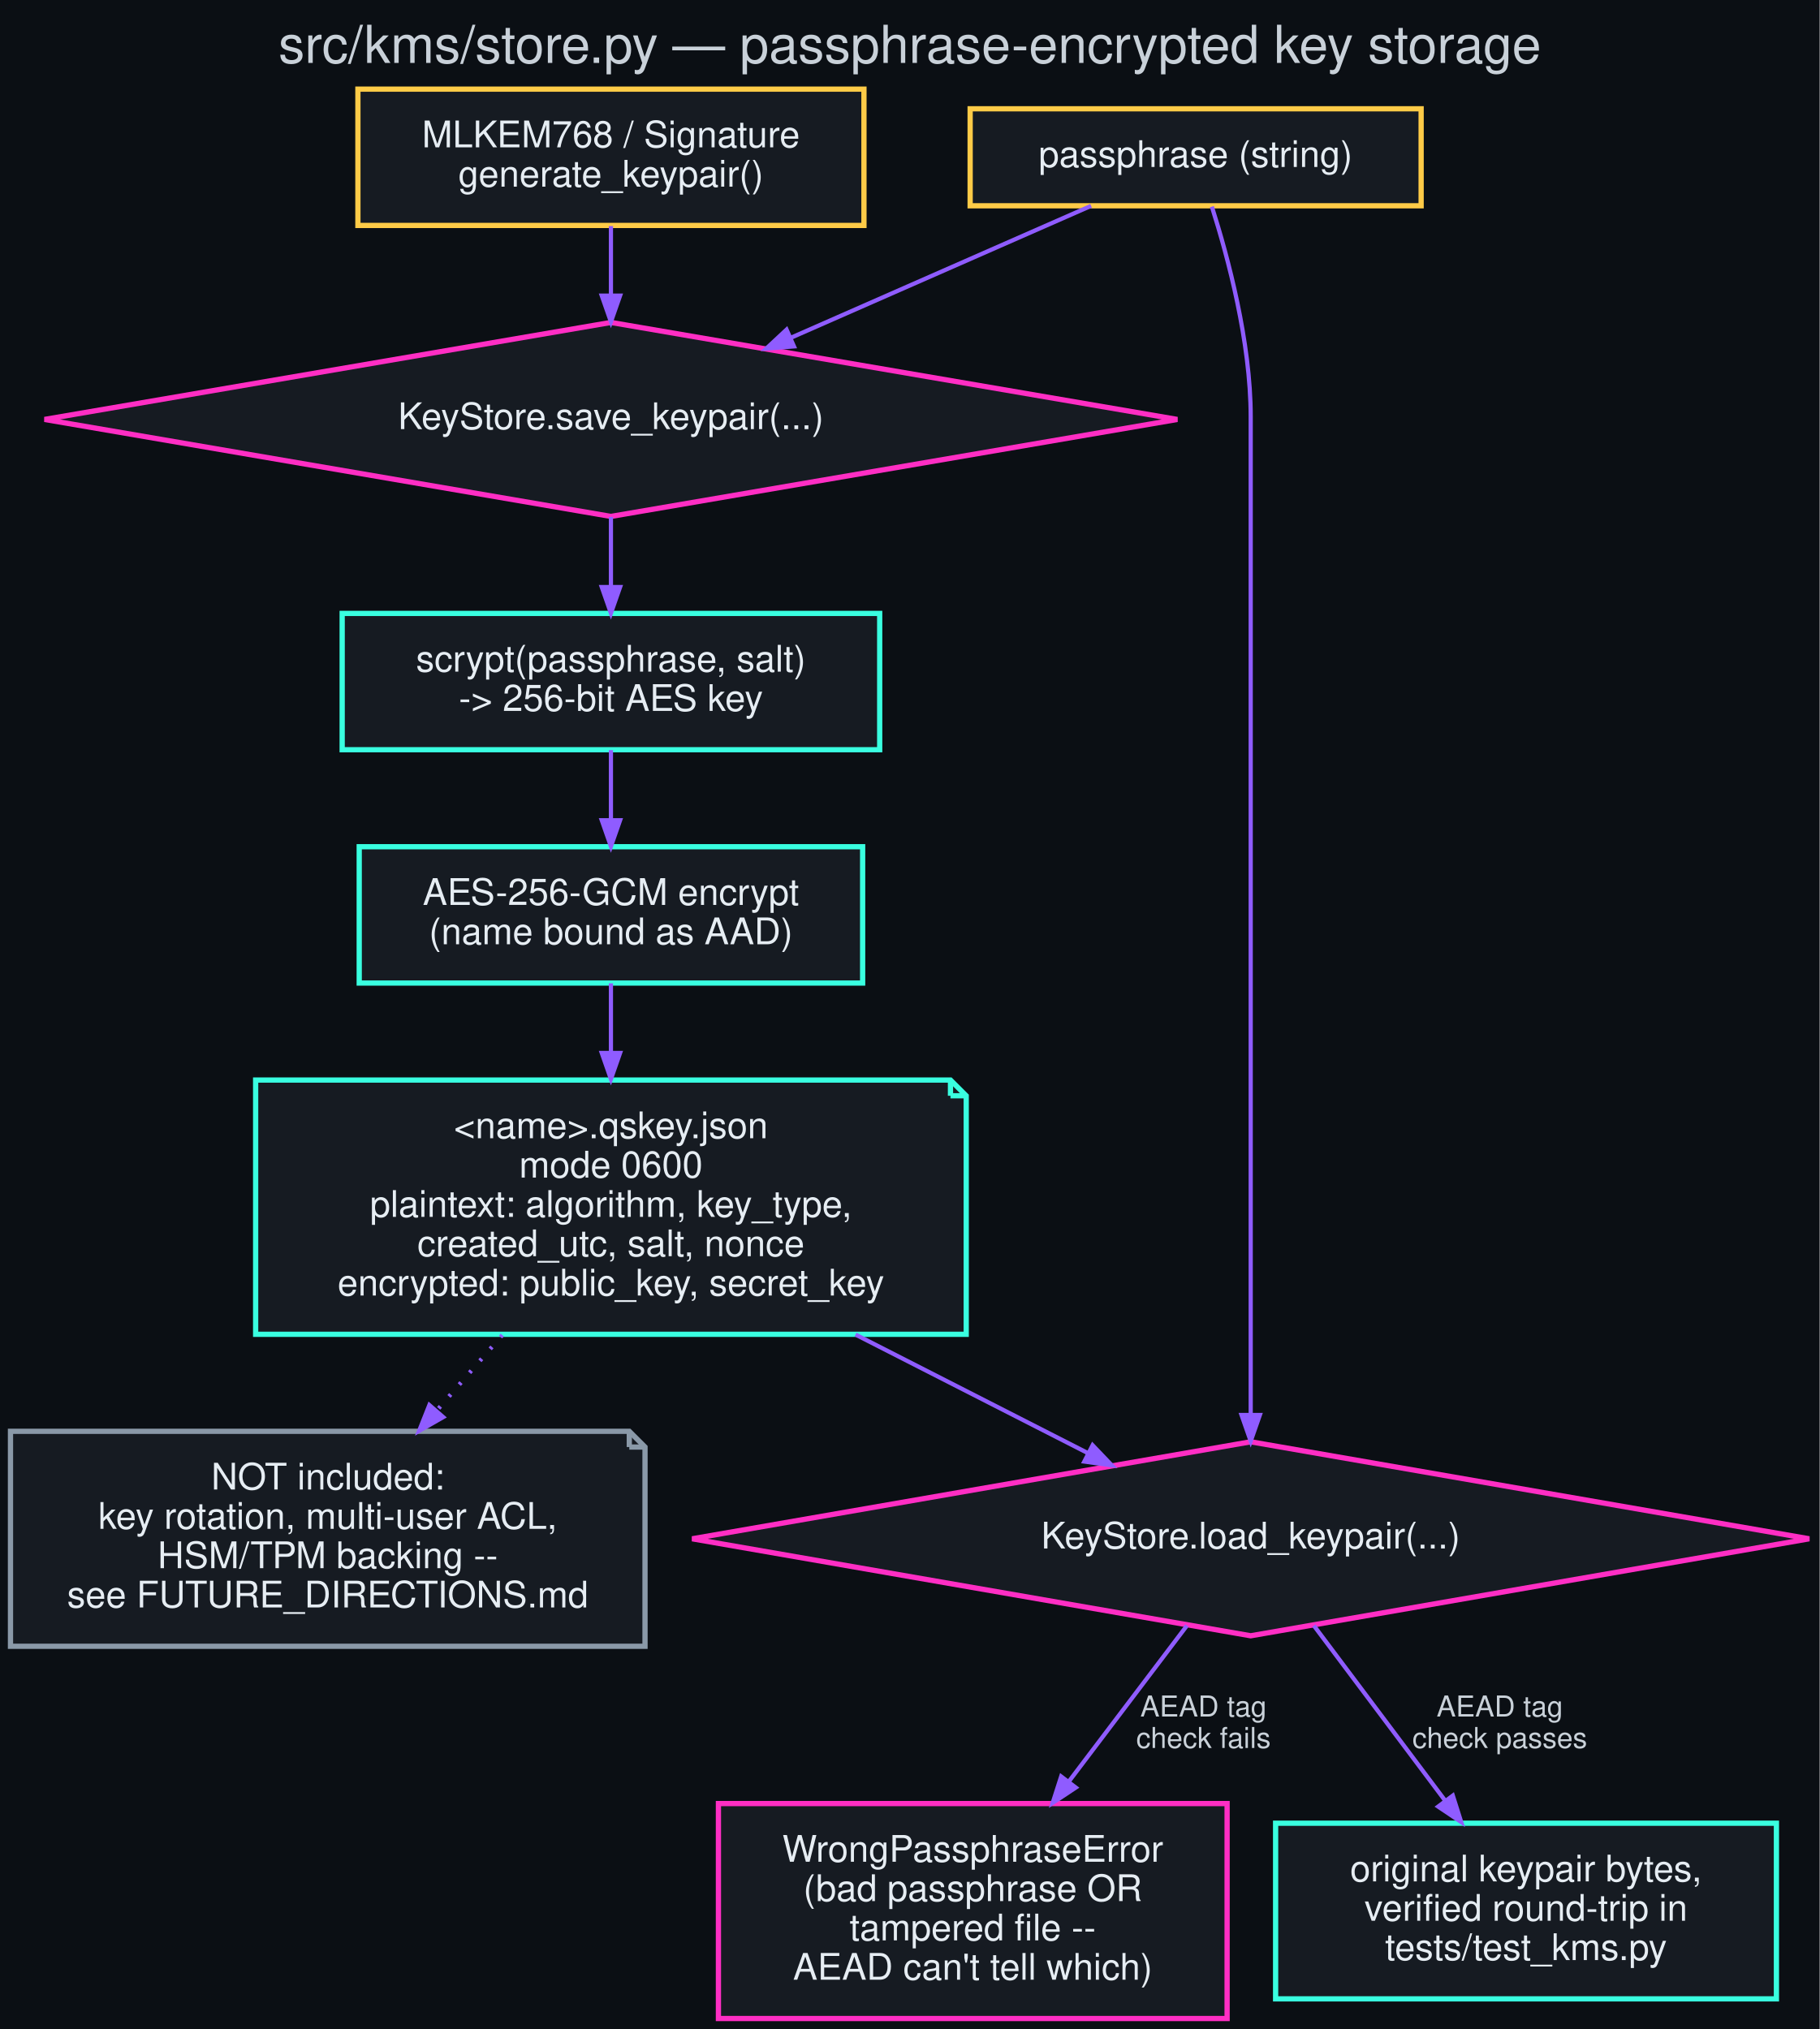
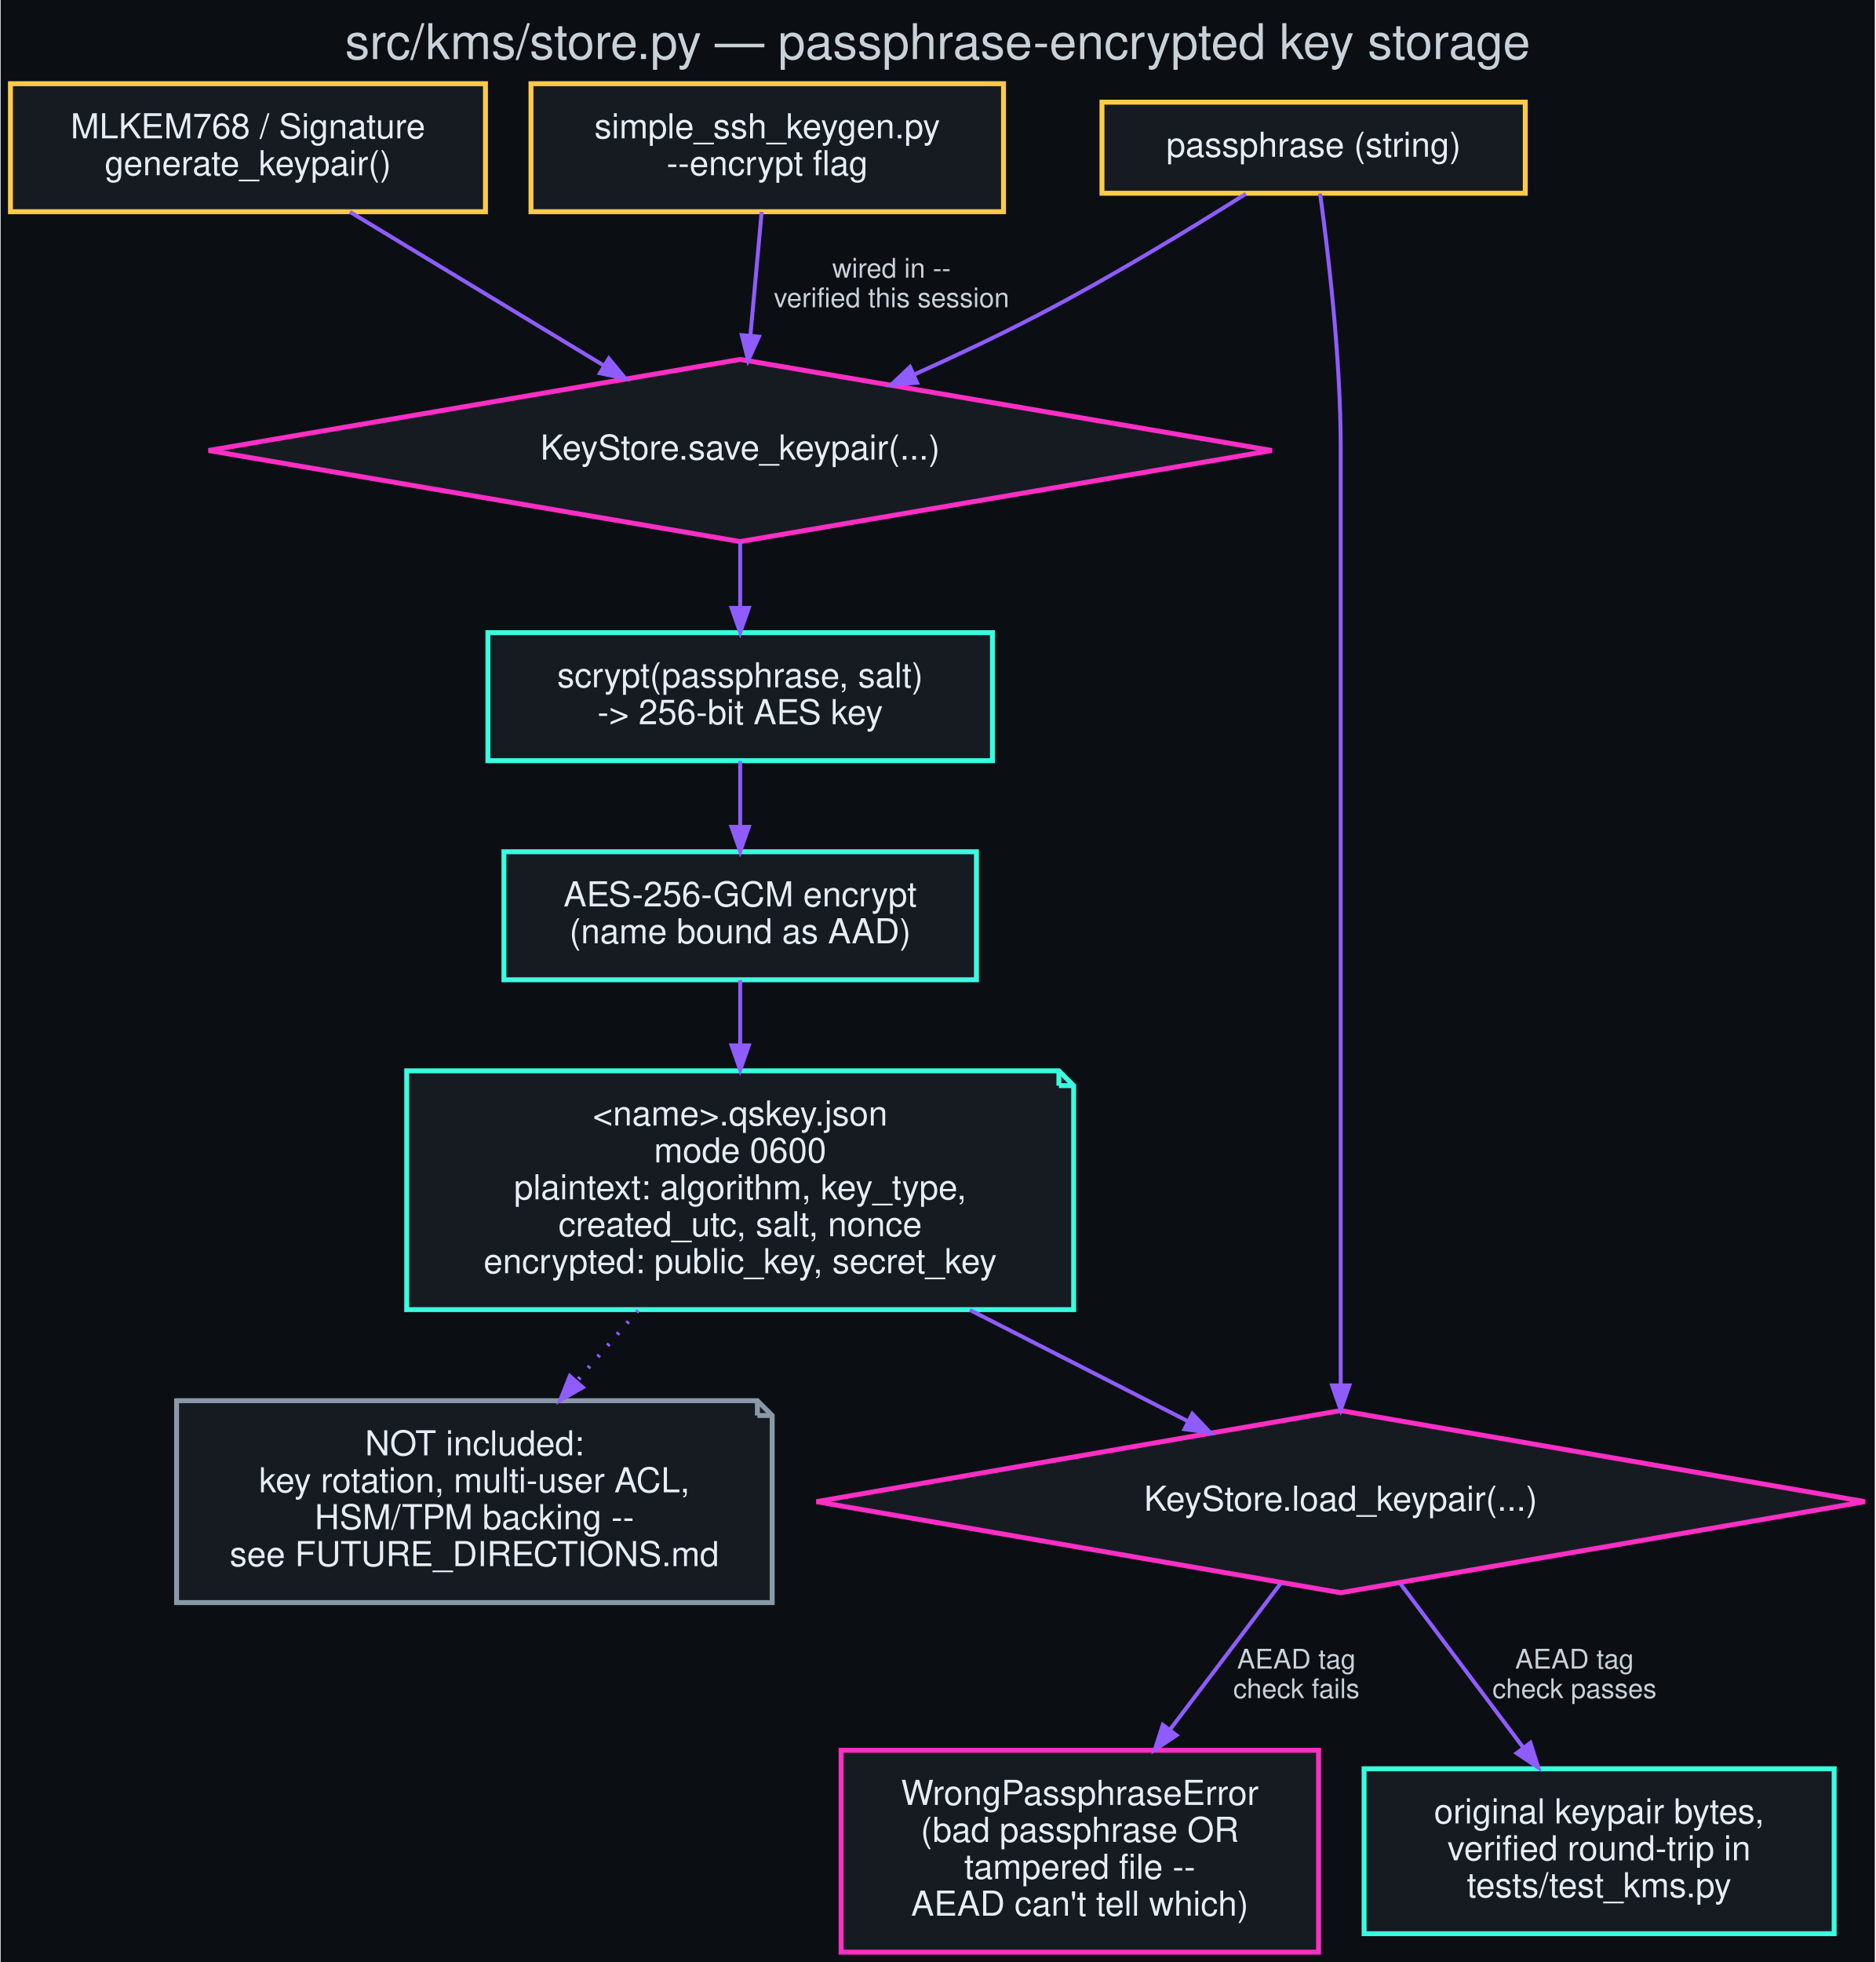
- <svg xmlns="http://www.w3.org/2000/svg" width="694pt" height="774pt" viewBox="0.00 0.00 694.00 774.00">
-   <g id="graph0" class="graph" transform="scale(1 1) rotate(0) translate(4 770)">
-     <polygon fill="#0b0f14" stroke="transparent" points="-4,4 -4,-770 690,-770 690,4 -4,4" />
-     <text text-anchor="middle" x="343" y="-746" font-family="Helvetica,sans-Serif" font-size="20.00" fill="#c9d1d9">src/kms/store.py — passphrase-encrypted key storage</text>
+ <svg xmlns="http://www.w3.org/2000/svg" width="762pt" height="797pt" viewBox="0.00 0.00 761.50 797.00">
+   <g id="graph0" class="graph" transform="scale(1 1) rotate(0) translate(4 793)">
+     <polygon fill="#0b0f14" stroke="transparent" points="-4,4 -4,-793 757.5,-793 757.5,4 -4,4" />
+     <text text-anchor="middle" x="376.75" y="-769" font-family="Helvetica,sans-Serif" font-size="20.00" fill="#c9d1d9">src/kms/store.py — passphrase-encrypted key storage</text>
    <g id="node1" class="node">
-       <polygon fill="#161b22" stroke="#ffcb47" stroke-width="2" points="325.5,-736 132.5,-736 132.5,-684 325.5,-684 325.5,-736" />
-       <text text-anchor="middle" x="229" y="-713.8" font-family="Helvetica,sans-Serif" font-size="14.00" fill="#e6edf3">MLKEM768 / Signature</text>
-       <text text-anchor="middle" x="229" y="-698.8" font-family="Helvetica,sans-Serif" font-size="14.00" fill="#e6edf3">generate_keypair()</text>
+       <polygon fill="#161b22" stroke="#ffcb47" stroke-width="2" points="193,-759 0,-759 0,-707 193,-707 193,-759" />
+       <text text-anchor="middle" x="96.5" y="-736.8" font-family="Helvetica,sans-Serif" font-size="14.00" fill="#e6edf3">MLKEM768 / Signature</text>
+       <text text-anchor="middle" x="96.5" y="-721.8" font-family="Helvetica,sans-Serif" font-size="14.00" fill="#e6edf3">generate_keypair()</text>
+     </g>
+     <g id="node4" class="node">
+       <polygon fill="#161b22" stroke="#ff2ec4" stroke-width="2" points="296.5,-647 80.5,-610 296.5,-573 512.5,-610 296.5,-647" />
+       <text text-anchor="middle" x="296.5" y="-606.3" font-family="Helvetica,sans-Serif" font-size="14.00" fill="#e6edf3">KeyStore.save_keypair(...)</text>
+     </g>
+     <g id="edge1" class="edge">
+       <path fill="none" stroke="#8f5cff" stroke-width="1.6" d="M137.94,-706.93C167.87,-688.82 208.62,-664.17 241.31,-644.39" />
+       <polygon fill="#8f5cff" stroke="#8f5cff" stroke-width="1.6" points="243.12,-647.39 249.86,-639.22 239.5,-641.4 243.12,-647.39" />
+     </g>
+     <g id="node2" class="node">
+       <polygon fill="#161b22" stroke="#ffcb47" stroke-width="2" points="403.5,-759 211.5,-759 211.5,-707 403.5,-707 403.5,-759" />
+       <text text-anchor="middle" x="307.5" y="-736.8" font-family="Helvetica,sans-Serif" font-size="14.00" fill="#e6edf3">simple_ssh_keygen.py</text>
+       <text text-anchor="middle" x="307.5" y="-721.8" font-family="Helvetica,sans-Serif" font-size="14.00" fill="#e6edf3">--encrypt flag</text>
+     </g>
+     <g id="edge2" class="edge">
+       <path fill="none" stroke="#8f5cff" stroke-width="1.6" d="M305.22,-706.93C303.91,-692.48 302.22,-673.88 300.67,-656.9" />
+       <polygon fill="#8f5cff" stroke="#8f5cff" stroke-width="1.6" points="304.13,-656.24 299.74,-646.59 297.16,-656.87 304.13,-656.24" />
+       <text text-anchor="middle" x="358" y="-680.2" font-family="Helvetica,sans-Serif" font-size="11.00" fill="#c9d1d9">wired in --</text>
+       <text text-anchor="middle" x="358" y="-668.2" font-family="Helvetica,sans-Serif" font-size="11.00" fill="#c9d1d9">verified this session</text>
    </g>
    <g id="node3" class="node">
-       <polygon fill="#161b22" stroke="#ff2ec4" stroke-width="2" points="229,-647 13,-610 229,-573 445,-610 229,-647" />
-       <text text-anchor="middle" x="229" y="-606.3" font-family="Helvetica,sans-Serif" font-size="14.00" fill="#e6edf3">KeyStore.save_keypair(...)</text>
+       <polygon fill="#161b22" stroke="#ffcb47" stroke-width="2" points="615.5,-751.5 443.5,-751.5 443.5,-714.5 615.5,-714.5 615.5,-751.5" />
+       <text text-anchor="middle" x="529.5" y="-729.3" font-family="Helvetica,sans-Serif" font-size="14.00" fill="#e6edf3">passphrase (string)</text>
    </g>
-     <g id="edge1" class="edge">
-       <path fill="none" stroke="#8f5cff" stroke-width="1.6" d="M229,-683.76C229,-675.69 229,-666.47 229,-657.38" />
-       <polygon fill="#8f5cff" stroke="#8f5cff" stroke-width="1.6" points="232.5,-657.23 229,-647.23 225.5,-657.23 232.5,-657.23" />
+     <g id="edge3" class="edge">
+       <path fill="none" stroke="#8f5cff" stroke-width="1.6" d="M501.95,-714.26C479.6,-700.17 447.05,-680.36 417.5,-665 401.4,-656.63 383.73,-648.29 366.99,-640.76" />
+       <polygon fill="#8f5cff" stroke="#8f5cff" stroke-width="1.6" points="368.36,-637.53 357.8,-636.66 365.51,-643.93 368.36,-637.53" />
    </g>
-     <g id="node2" class="node">
-       <polygon fill="#161b22" stroke="#ffcb47" stroke-width="2" points="538,-728.5 366,-728.5 366,-691.5 538,-691.5 538,-728.5" />
-       <text text-anchor="middle" x="452" y="-706.3" font-family="Helvetica,sans-Serif" font-size="14.00" fill="#e6edf3">passphrase (string)</text>
+     <g id="node8" class="node">
+       <polygon fill="#161b22" stroke="#ff2ec4" stroke-width="2" points="540.5,-220 327.5,-183 540.5,-146 753.5,-183 540.5,-220" />
+       <text text-anchor="middle" x="540.5" y="-179.3" font-family="Helvetica,sans-Serif" font-size="14.00" fill="#e6edf3">KeyStore.load_keypair(...)</text>
    </g>
-     <g id="edge2" class="edge">
-       <path fill="none" stroke="#8f5cff" stroke-width="1.6" d="M412.13,-691.48C380.37,-677.52 335.17,-657.66 297.61,-641.15" />
-       <polygon fill="#8f5cff" stroke="#8f5cff" stroke-width="1.6" points="298.81,-637.86 288.25,-637.04 295.99,-644.26 298.81,-637.86" />
+     <g id="edge8" class="edge">
+       <path fill="none" stroke="#8f5cff" stroke-width="1.6" d="M532.11,-714.41C535.36,-690.9 540.5,-647.91 540.5,-611 540.5,-611 540.5,-611 540.5,-308.5 540.5,-282.61 540.5,-253.69 540.5,-230.25" />
+       <polygon fill="#8f5cff" stroke="#8f5cff" stroke-width="1.6" points="544,-230.23 540.5,-220.23 537,-230.23 544,-230.23" />
+     </g>
+     <g id="node5" class="node">
+       <polygon fill="#161b22" stroke="#39ffe0" stroke-width="2" points="399,-536 194,-536 194,-484 399,-484 399,-536" />
+       <text text-anchor="middle" x="296.5" y="-513.8" font-family="Helvetica,sans-Serif" font-size="14.00" fill="#e6edf3">scrypt(passphrase, salt)</text>
+       <text text-anchor="middle" x="296.5" y="-498.8" font-family="Helvetica,sans-Serif" font-size="14.00" fill="#e6edf3">-&gt; 256-bit AES key</text>
+     </g>
+     <g id="edge4" class="edge">
+       <path fill="none" stroke="#8f5cff" stroke-width="1.6" d="M296.5,-572.79C296.5,-564.1 296.5,-554.84 296.5,-546.21" />
+       <polygon fill="#8f5cff" stroke="#8f5cff" stroke-width="1.6" points="300,-546.06 296.5,-536.06 293,-546.06 300,-546.06" />
+     </g>
+     <g id="node6" class="node">
+       <polygon fill="#161b22" stroke="#39ffe0" stroke-width="2" points="392.5,-447 200.5,-447 200.5,-395 392.5,-395 392.5,-447" />
+       <text text-anchor="middle" x="296.5" y="-424.8" font-family="Helvetica,sans-Serif" font-size="14.00" fill="#e6edf3">AES-256-GCM encrypt</text>
+       <text text-anchor="middle" x="296.5" y="-409.8" font-family="Helvetica,sans-Serif" font-size="14.00" fill="#e6edf3">(name bound as AAD)</text>
+     </g>
+     <g id="edge5" class="edge">
+       <path fill="none" stroke="#8f5cff" stroke-width="1.6" d="M296.5,-483.84C296.5,-475.54 296.5,-466.15 296.5,-457.25" />
+       <polygon fill="#8f5cff" stroke="#8f5cff" stroke-width="1.6" points="300,-457.11 296.5,-447.11 293,-457.11 300,-457.11" />
    </g>
    <g id="node7" class="node">
-       <polygon fill="#161b22" stroke="#ff2ec4" stroke-width="2" points="473,-220 260,-183 473,-146 686,-183 473,-220" />
-       <text text-anchor="middle" x="473" y="-179.3" font-family="Helvetica,sans-Serif" font-size="14.00" fill="#e6edf3">KeyStore.load_keypair(...)</text>
+       <polygon fill="#161b22" stroke="#39ffe0" stroke-width="2" points="426,-358 161,-358 161,-261 432,-261 432,-352 426,-358" />
+       <polyline fill="none" stroke="#39ffe0" stroke-width="2" points="426,-358 426,-352 " />
+       <polyline fill="none" stroke="#39ffe0" stroke-width="2" points="432,-352 426,-352 " />
+       <text text-anchor="middle" x="296.5" y="-335.8" font-family="Helvetica,sans-Serif" font-size="14.00" fill="#e6edf3">&lt;name&gt;.qskey.json</text>
+       <text text-anchor="middle" x="296.5" y="-320.8" font-family="Helvetica,sans-Serif" font-size="14.00" fill="#e6edf3">mode 0600</text>
+       <text text-anchor="middle" x="296.5" y="-305.8" font-family="Helvetica,sans-Serif" font-size="14.00" fill="#e6edf3">plaintext: algorithm, key_type,</text>
+       <text text-anchor="middle" x="296.5" y="-290.8" font-family="Helvetica,sans-Serif" font-size="14.00" fill="#e6edf3">created_utc, salt, nonce</text>
+       <text text-anchor="middle" x="296.5" y="-275.8" font-family="Helvetica,sans-Serif" font-size="14.00" fill="#e6edf3">encrypted: public_key, secret_key</text>
+     </g>
+     <g id="edge6" class="edge">
+       <path fill="none" stroke="#8f5cff" stroke-width="1.6" d="M296.5,-394.88C296.5,-386.9 296.5,-377.73 296.5,-368.43" />
+       <polygon fill="#8f5cff" stroke="#8f5cff" stroke-width="1.6" points="300,-368.34 296.5,-358.34 293,-368.34 300,-368.34" />
    </g>
    <g id="edge7" class="edge">
-       <path fill="none" stroke="#8f5cff" stroke-width="1.6" d="M458.19,-691.18C464.38,-671.73 473,-639.54 473,-611 473,-611 473,-611 473,-308.5 473,-282.61 473,-253.69 473,-230.25" />
-       <polygon fill="#8f5cff" stroke="#8f5cff" stroke-width="1.6" points="476.5,-230.23 473,-220.23 469.5,-230.23 476.5,-230.23" />
+       <path fill="none" stroke="#8f5cff" stroke-width="1.6" d="M389.79,-260.9C419.52,-245.73 451.67,-229.32 478.61,-215.58" />
+       <polygon fill="#8f5cff" stroke="#8f5cff" stroke-width="1.6" points="480.21,-218.69 487.53,-211.03 477.03,-212.45 480.21,-218.69" />
    </g>
-     <g id="node4" class="node">
-       <polygon fill="#161b22" stroke="#39ffe0" stroke-width="2" points="331.5,-536 126.5,-536 126.5,-484 331.5,-484 331.5,-536" />
-       <text text-anchor="middle" x="229" y="-513.8" font-family="Helvetica,sans-Serif" font-size="14.00" fill="#e6edf3">scrypt(passphrase, salt)</text>
-       <text text-anchor="middle" x="229" y="-498.8" font-family="Helvetica,sans-Serif" font-size="14.00" fill="#e6edf3">-&gt; 256-bit AES key</text>
+     <g id="node11" class="node">
+       <polygon fill="#161b22" stroke="#8a99a8" stroke-width="2" points="303.5,-224 67.5,-224 67.5,-142 309.5,-142 309.5,-218 303.5,-224" />
+       <polyline fill="none" stroke="#8a99a8" stroke-width="2" points="303.5,-224 303.5,-218 " />
+       <polyline fill="none" stroke="#8a99a8" stroke-width="2" points="309.5,-218 303.5,-218 " />
+       <text text-anchor="middle" x="188.5" y="-201.8" font-family="Helvetica,sans-Serif" font-size="14.00" fill="#e6edf3">NOT included:</text>
+       <text text-anchor="middle" x="188.5" y="-186.8" font-family="Helvetica,sans-Serif" font-size="14.00" fill="#e6edf3">key rotation, multi-user ACL,</text>
+       <text text-anchor="middle" x="188.5" y="-171.8" font-family="Helvetica,sans-Serif" font-size="14.00" fill="#e6edf3">HSM/TPM backing --</text>
+       <text text-anchor="middle" x="188.5" y="-156.8" font-family="Helvetica,sans-Serif" font-size="14.00" fill="#e6edf3">see FUTURE_DIRECTIONS.md</text>
    </g>
-     <g id="edge3" class="edge">
-       <path fill="none" stroke="#8f5cff" stroke-width="1.6" d="M229,-572.79C229,-564.1 229,-554.84 229,-546.21" />
-       <polygon fill="#8f5cff" stroke="#8f5cff" stroke-width="1.6" points="232.5,-546.06 229,-536.06 225.5,-546.06 232.5,-546.06" />
+     <g id="edge11" class="edge">
+       <path fill="none" stroke="#8f5cff" stroke-width="1.6" stroke-dasharray="1,5" d="M255.05,-260.72C246.87,-251.29 238.29,-241.39 230.1,-231.96" />
+       <polygon fill="#8f5cff" stroke="#8f5cff" stroke-width="1.6" points="232.54,-229.42 223.34,-224.16 227.25,-234.01 232.54,-229.42" />
    </g>
-     <g id="node5" class="node">
-       <polygon fill="#161b22" stroke="#39ffe0" stroke-width="2" points="325,-447 133,-447 133,-395 325,-395 325,-447" />
-       <text text-anchor="middle" x="229" y="-424.8" font-family="Helvetica,sans-Serif" font-size="14.00" fill="#e6edf3">AES-256-GCM encrypt</text>
-       <text text-anchor="middle" x="229" y="-409.8" font-family="Helvetica,sans-Serif" font-size="14.00" fill="#e6edf3">(name bound as AAD)</text>
+     <g id="node9" class="node">
+       <polygon fill="#161b22" stroke="#ff2ec4" stroke-width="2" points="531.5,-82 337.5,-82 337.5,0 531.5,0 531.5,-82" />
+       <text text-anchor="middle" x="434.5" y="-59.8" font-family="Helvetica,sans-Serif" font-size="14.00" fill="#e6edf3">WrongPassphraseError</text>
+       <text text-anchor="middle" x="434.5" y="-44.8" font-family="Helvetica,sans-Serif" font-size="14.00" fill="#e6edf3">(bad passphrase OR</text>
+       <text text-anchor="middle" x="434.5" y="-29.8" font-family="Helvetica,sans-Serif" font-size="14.00" fill="#e6edf3">tampered file --</text>
+       <text text-anchor="middle" x="434.5" y="-14.8" font-family="Helvetica,sans-Serif" font-size="14.00" fill="#e6edf3">AEAD can't tell which)</text>
    </g>
-     <g id="edge4" class="edge">
-       <path fill="none" stroke="#8f5cff" stroke-width="1.6" d="M229,-483.84C229,-475.54 229,-466.15 229,-457.25" />
-       <polygon fill="#8f5cff" stroke="#8f5cff" stroke-width="1.6" points="232.5,-457.11 229,-447.11 225.5,-457.11 232.5,-457.11" />
-     </g>
-     <g id="node6" class="node">
-       <polygon fill="#161b22" stroke="#39ffe0" stroke-width="2" points="358.5,-358 93.5,-358 93.5,-261 364.5,-261 364.5,-352 358.5,-358" />
-       <polyline fill="none" stroke="#39ffe0" stroke-width="2" points="358.5,-358 358.5,-352 " />
-       <polyline fill="none" stroke="#39ffe0" stroke-width="2" points="364.5,-352 358.5,-352 " />
-       <text text-anchor="middle" x="229" y="-335.8" font-family="Helvetica,sans-Serif" font-size="14.00" fill="#e6edf3">&lt;name&gt;.qskey.json</text>
-       <text text-anchor="middle" x="229" y="-320.8" font-family="Helvetica,sans-Serif" font-size="14.00" fill="#e6edf3">mode 0600</text>
-       <text text-anchor="middle" x="229" y="-305.8" font-family="Helvetica,sans-Serif" font-size="14.00" fill="#e6edf3">plaintext: algorithm, key_type,</text>
-       <text text-anchor="middle" x="229" y="-290.8" font-family="Helvetica,sans-Serif" font-size="14.00" fill="#e6edf3">created_utc, salt, nonce</text>
-       <text text-anchor="middle" x="229" y="-275.8" font-family="Helvetica,sans-Serif" font-size="14.00" fill="#e6edf3">encrypted: public_key, secret_key</text>
-     </g>
-     <g id="edge5" class="edge">
-       <path fill="none" stroke="#8f5cff" stroke-width="1.6" d="M229,-394.88C229,-386.9 229,-377.73 229,-368.43" />
-       <polygon fill="#8f5cff" stroke="#8f5cff" stroke-width="1.6" points="232.5,-368.34 229,-358.34 225.5,-368.34 232.5,-368.34" />
-     </g>
-     <g id="edge6" class="edge">
-       <path fill="none" stroke="#8f5cff" stroke-width="1.6" d="M322.29,-260.9C352.02,-245.73 384.17,-229.32 411.11,-215.58" />
-       <polygon fill="#8f5cff" stroke="#8f5cff" stroke-width="1.6" points="412.71,-218.69 420.03,-211.03 409.53,-212.45 412.71,-218.69" />
+     <g id="edge9" class="edge">
+       <path fill="none" stroke="#8f5cff" stroke-width="1.6" d="M516.18,-149.88C502.8,-132.21 485.94,-109.94 471.01,-90.23" />
+       <polygon fill="#8f5cff" stroke="#8f5cff" stroke-width="1.6" points="473.79,-88.1 464.97,-82.24 468.21,-92.33 473.79,-88.1" />
+       <text text-anchor="middle" x="522.5" y="-115.2" font-family="Helvetica,sans-Serif" font-size="11.00" fill="#c9d1d9">AEAD tag</text>
+       <text text-anchor="middle" x="522.5" y="-103.2" font-family="Helvetica,sans-Serif" font-size="11.00" fill="#c9d1d9">check fails</text>
    </g>
    <g id="node10" class="node">
-       <polygon fill="#161b22" stroke="#8a99a8" stroke-width="2" points="236,-224 0,-224 0,-142 242,-142 242,-218 236,-224" />
-       <polyline fill="none" stroke="#8a99a8" stroke-width="2" points="236,-224 236,-218 " />
-       <polyline fill="none" stroke="#8a99a8" stroke-width="2" points="242,-218 236,-218 " />
-       <text text-anchor="middle" x="121" y="-201.8" font-family="Helvetica,sans-Serif" font-size="14.00" fill="#e6edf3">NOT included:</text>
-       <text text-anchor="middle" x="121" y="-186.8" font-family="Helvetica,sans-Serif" font-size="14.00" fill="#e6edf3">key rotation, multi-user ACL,</text>
-       <text text-anchor="middle" x="121" y="-171.8" font-family="Helvetica,sans-Serif" font-size="14.00" fill="#e6edf3">HSM/TPM backing --</text>
-       <text text-anchor="middle" x="121" y="-156.8" font-family="Helvetica,sans-Serif" font-size="14.00" fill="#e6edf3">see FUTURE_DIRECTIONS.md</text>
+       <polygon fill="#161b22" stroke="#39ffe0" stroke-width="2" points="741,-74.5 550,-74.5 550,-7.5 741,-7.5 741,-74.5" />
+       <text text-anchor="middle" x="645.5" y="-52.3" font-family="Helvetica,sans-Serif" font-size="14.00" fill="#e6edf3">original keypair bytes,</text>
+       <text text-anchor="middle" x="645.5" y="-37.3" font-family="Helvetica,sans-Serif" font-size="14.00" fill="#e6edf3">verified round-trip in</text>
+       <text text-anchor="middle" x="645.5" y="-22.3" font-family="Helvetica,sans-Serif" font-size="14.00" fill="#e6edf3">tests/test_kms.py</text>
    </g>
    <g id="edge10" class="edge">
-       <path fill="none" stroke="#8f5cff" stroke-width="1.6" stroke-dasharray="1,5" d="M187.55,-260.72C179.37,-251.29 170.79,-241.39 162.6,-231.96" />
-       <polygon fill="#8f5cff" stroke="#8f5cff" stroke-width="1.6" points="165.04,-229.42 155.84,-224.16 159.75,-234.01 165.04,-229.42" />
-     </g>
-     <g id="node8" class="node">
-       <polygon fill="#161b22" stroke="#ff2ec4" stroke-width="2" points="464,-82 270,-82 270,0 464,0 464,-82" />
-       <text text-anchor="middle" x="367" y="-59.8" font-family="Helvetica,sans-Serif" font-size="14.00" fill="#e6edf3">WrongPassphraseError</text>
-       <text text-anchor="middle" x="367" y="-44.8" font-family="Helvetica,sans-Serif" font-size="14.00" fill="#e6edf3">(bad passphrase OR</text>
-       <text text-anchor="middle" x="367" y="-29.8" font-family="Helvetica,sans-Serif" font-size="14.00" fill="#e6edf3">tampered file --</text>
-       <text text-anchor="middle" x="367" y="-14.8" font-family="Helvetica,sans-Serif" font-size="14.00" fill="#e6edf3">AEAD can't tell which)</text>
-     </g>
-     <g id="edge8" class="edge">
-       <path fill="none" stroke="#8f5cff" stroke-width="1.6" d="M448.68,-149.88C435.3,-132.21 418.44,-109.94 403.51,-90.23" />
-       <polygon fill="#8f5cff" stroke="#8f5cff" stroke-width="1.6" points="406.29,-88.1 397.47,-82.24 400.71,-92.33 406.29,-88.1" />
-       <text text-anchor="middle" x="455" y="-115.2" font-family="Helvetica,sans-Serif" font-size="11.00" fill="#c9d1d9">AEAD tag</text>
-       <text text-anchor="middle" x="455" y="-103.2" font-family="Helvetica,sans-Serif" font-size="11.00" fill="#c9d1d9">check fails</text>
-     </g>
-     <g id="node9" class="node">
-       <polygon fill="#161b22" stroke="#39ffe0" stroke-width="2" points="673.5,-74.5 482.5,-74.5 482.5,-7.5 673.5,-7.5 673.5,-74.5" />
-       <text text-anchor="middle" x="578" y="-52.3" font-family="Helvetica,sans-Serif" font-size="14.00" fill="#e6edf3">original keypair bytes,</text>
-       <text text-anchor="middle" x="578" y="-37.3" font-family="Helvetica,sans-Serif" font-size="14.00" fill="#e6edf3">verified round-trip in</text>
-       <text text-anchor="middle" x="578" y="-22.3" font-family="Helvetica,sans-Serif" font-size="14.00" fill="#e6edf3">tests/test_kms.py</text>
-     </g>
-     <g id="edge9" class="edge">
-       <path fill="none" stroke="#8f5cff" stroke-width="1.6" d="M497.09,-149.88C511.95,-130.07 531.15,-104.46 547.12,-83.17" />
-       <polygon fill="#8f5cff" stroke="#8f5cff" stroke-width="1.6" points="550.09,-85.04 553.29,-74.94 544.49,-80.84 550.09,-85.04" />
-       <text text-anchor="middle" x="568" y="-115.2" font-family="Helvetica,sans-Serif" font-size="11.00" fill="#c9d1d9">AEAD tag</text>
-       <text text-anchor="middle" x="568" y="-103.2" font-family="Helvetica,sans-Serif" font-size="11.00" fill="#c9d1d9">check passes</text>
+       <path fill="none" stroke="#8f5cff" stroke-width="1.6" d="M564.59,-149.88C579.45,-130.07 598.65,-104.46 614.62,-83.17" />
+       <polygon fill="#8f5cff" stroke="#8f5cff" stroke-width="1.6" points="617.59,-85.04 620.79,-74.94 611.99,-80.84 617.59,-85.04" />
+       <text text-anchor="middle" x="635.5" y="-115.2" font-family="Helvetica,sans-Serif" font-size="11.00" fill="#c9d1d9">AEAD tag</text>
+       <text text-anchor="middle" x="635.5" y="-103.2" font-family="Helvetica,sans-Serif" font-size="11.00" fill="#c9d1d9">check passes</text>
    </g>
  </g>
</svg>
